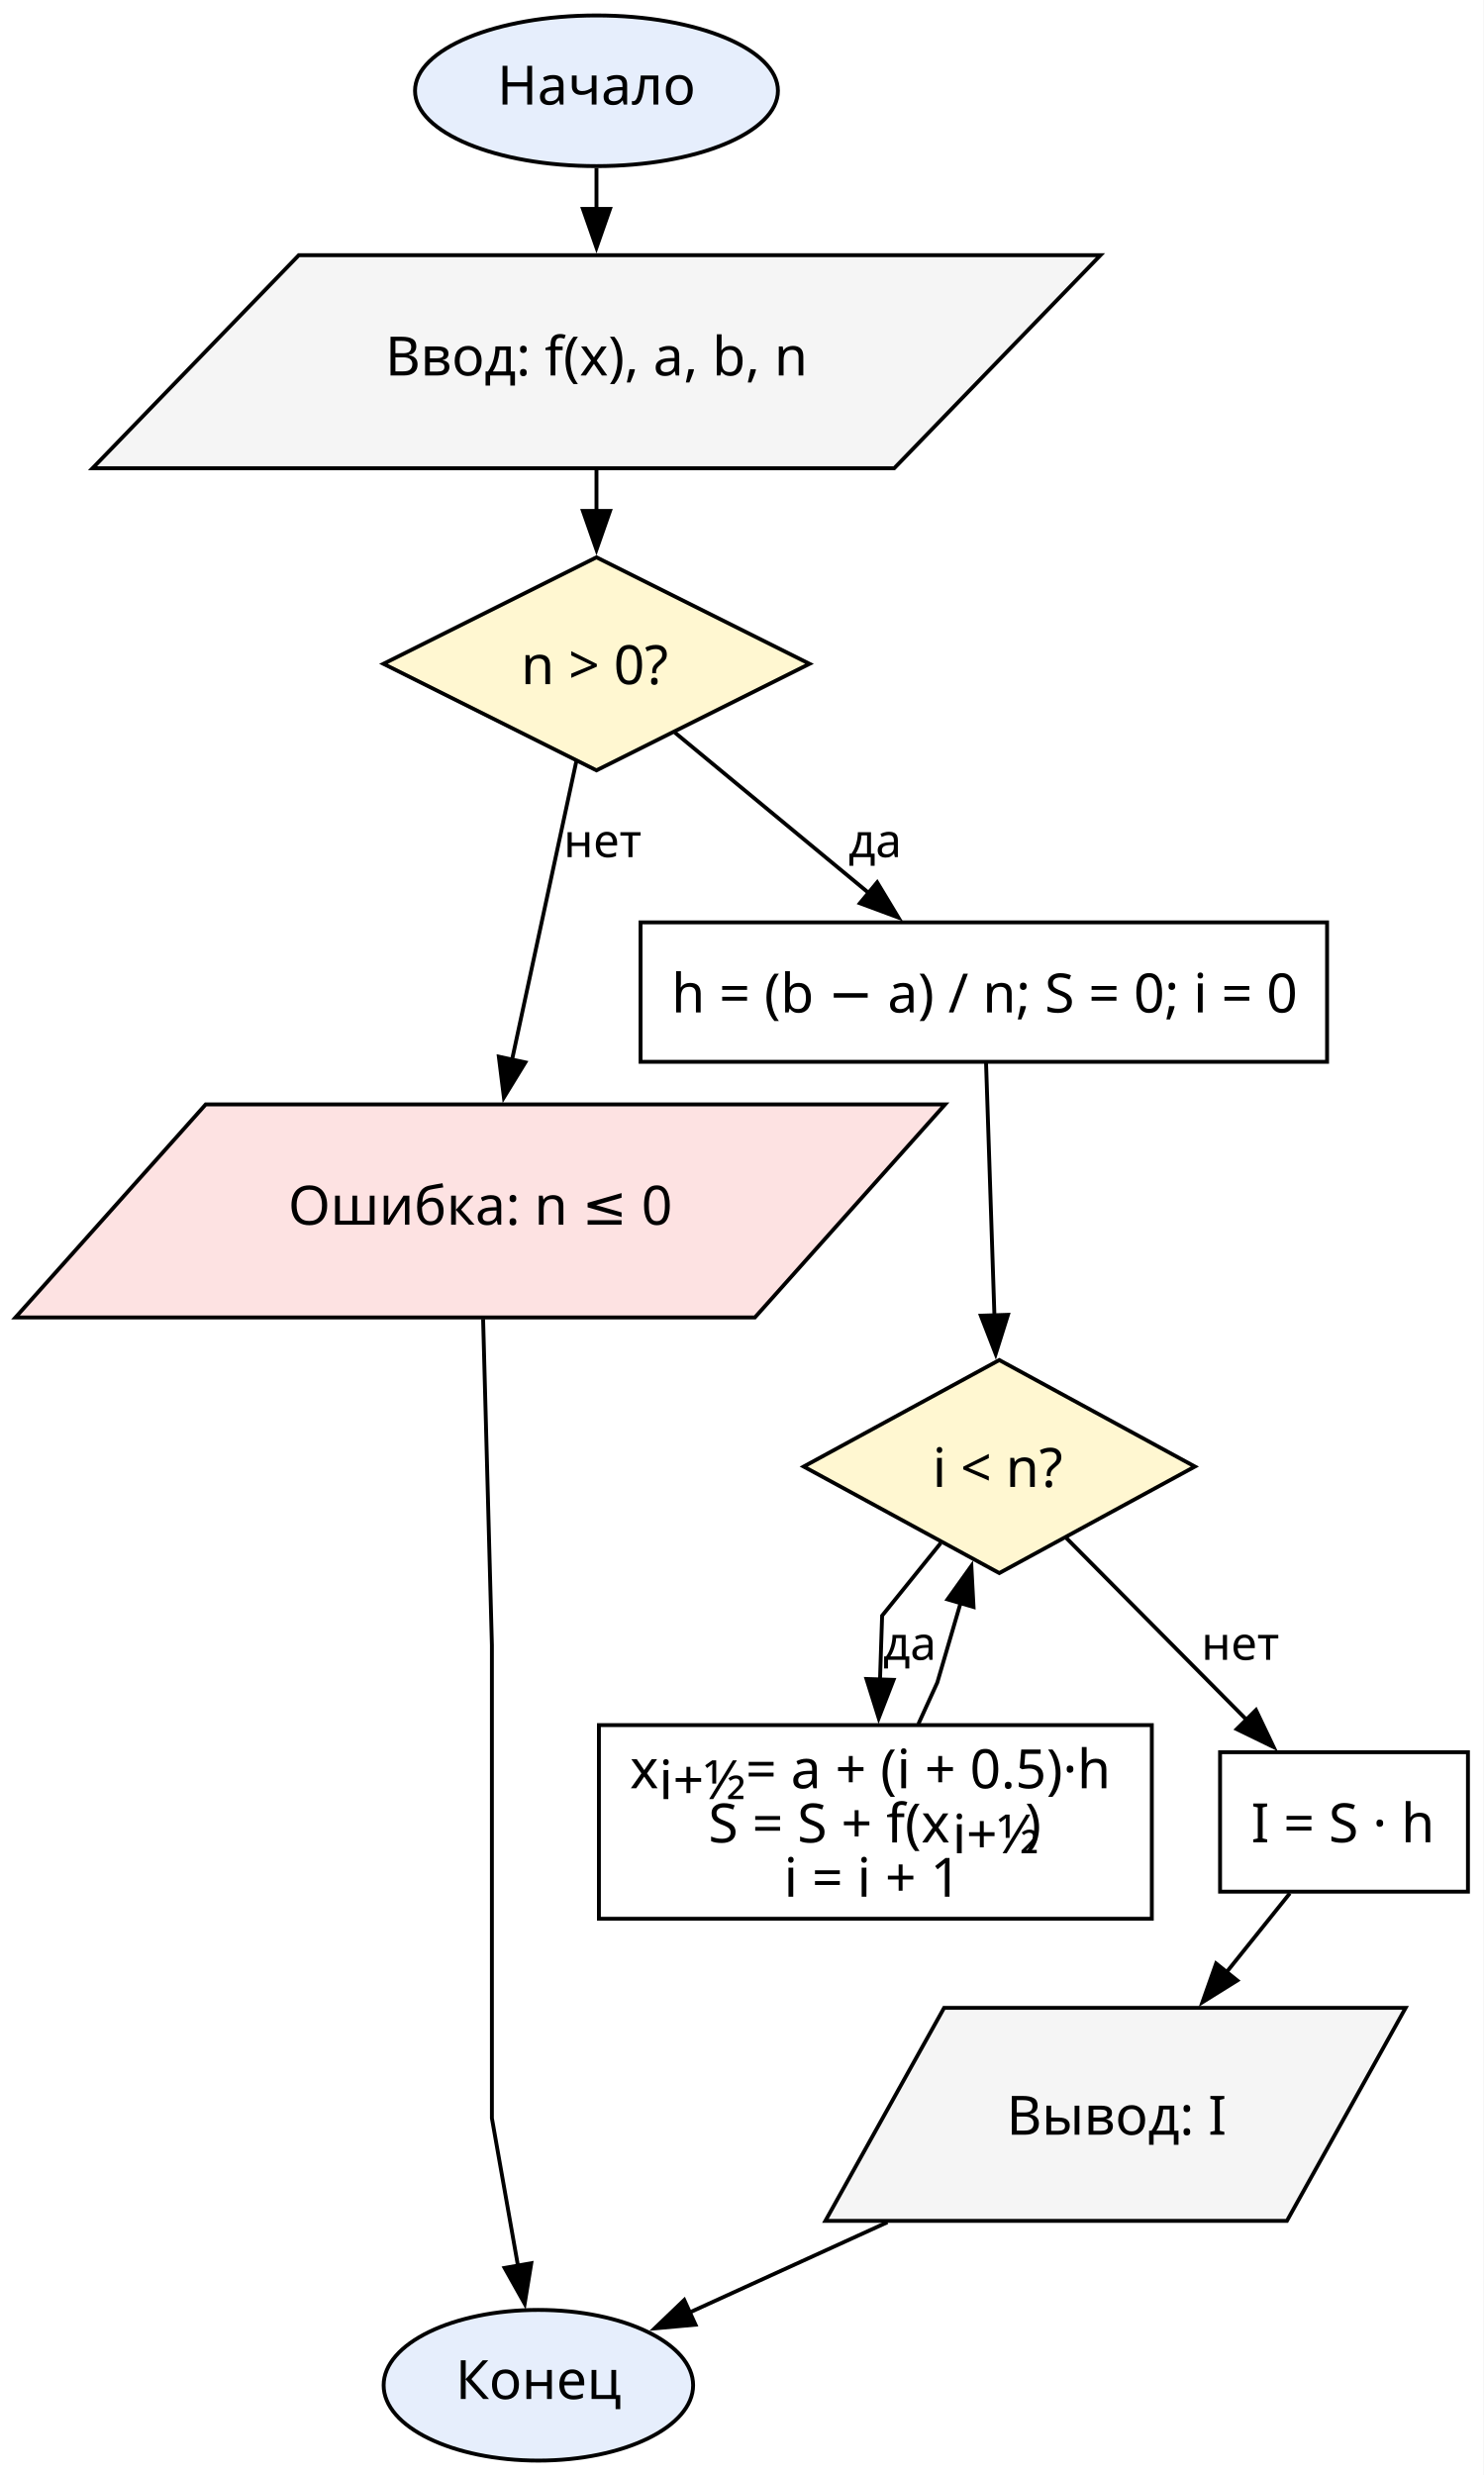
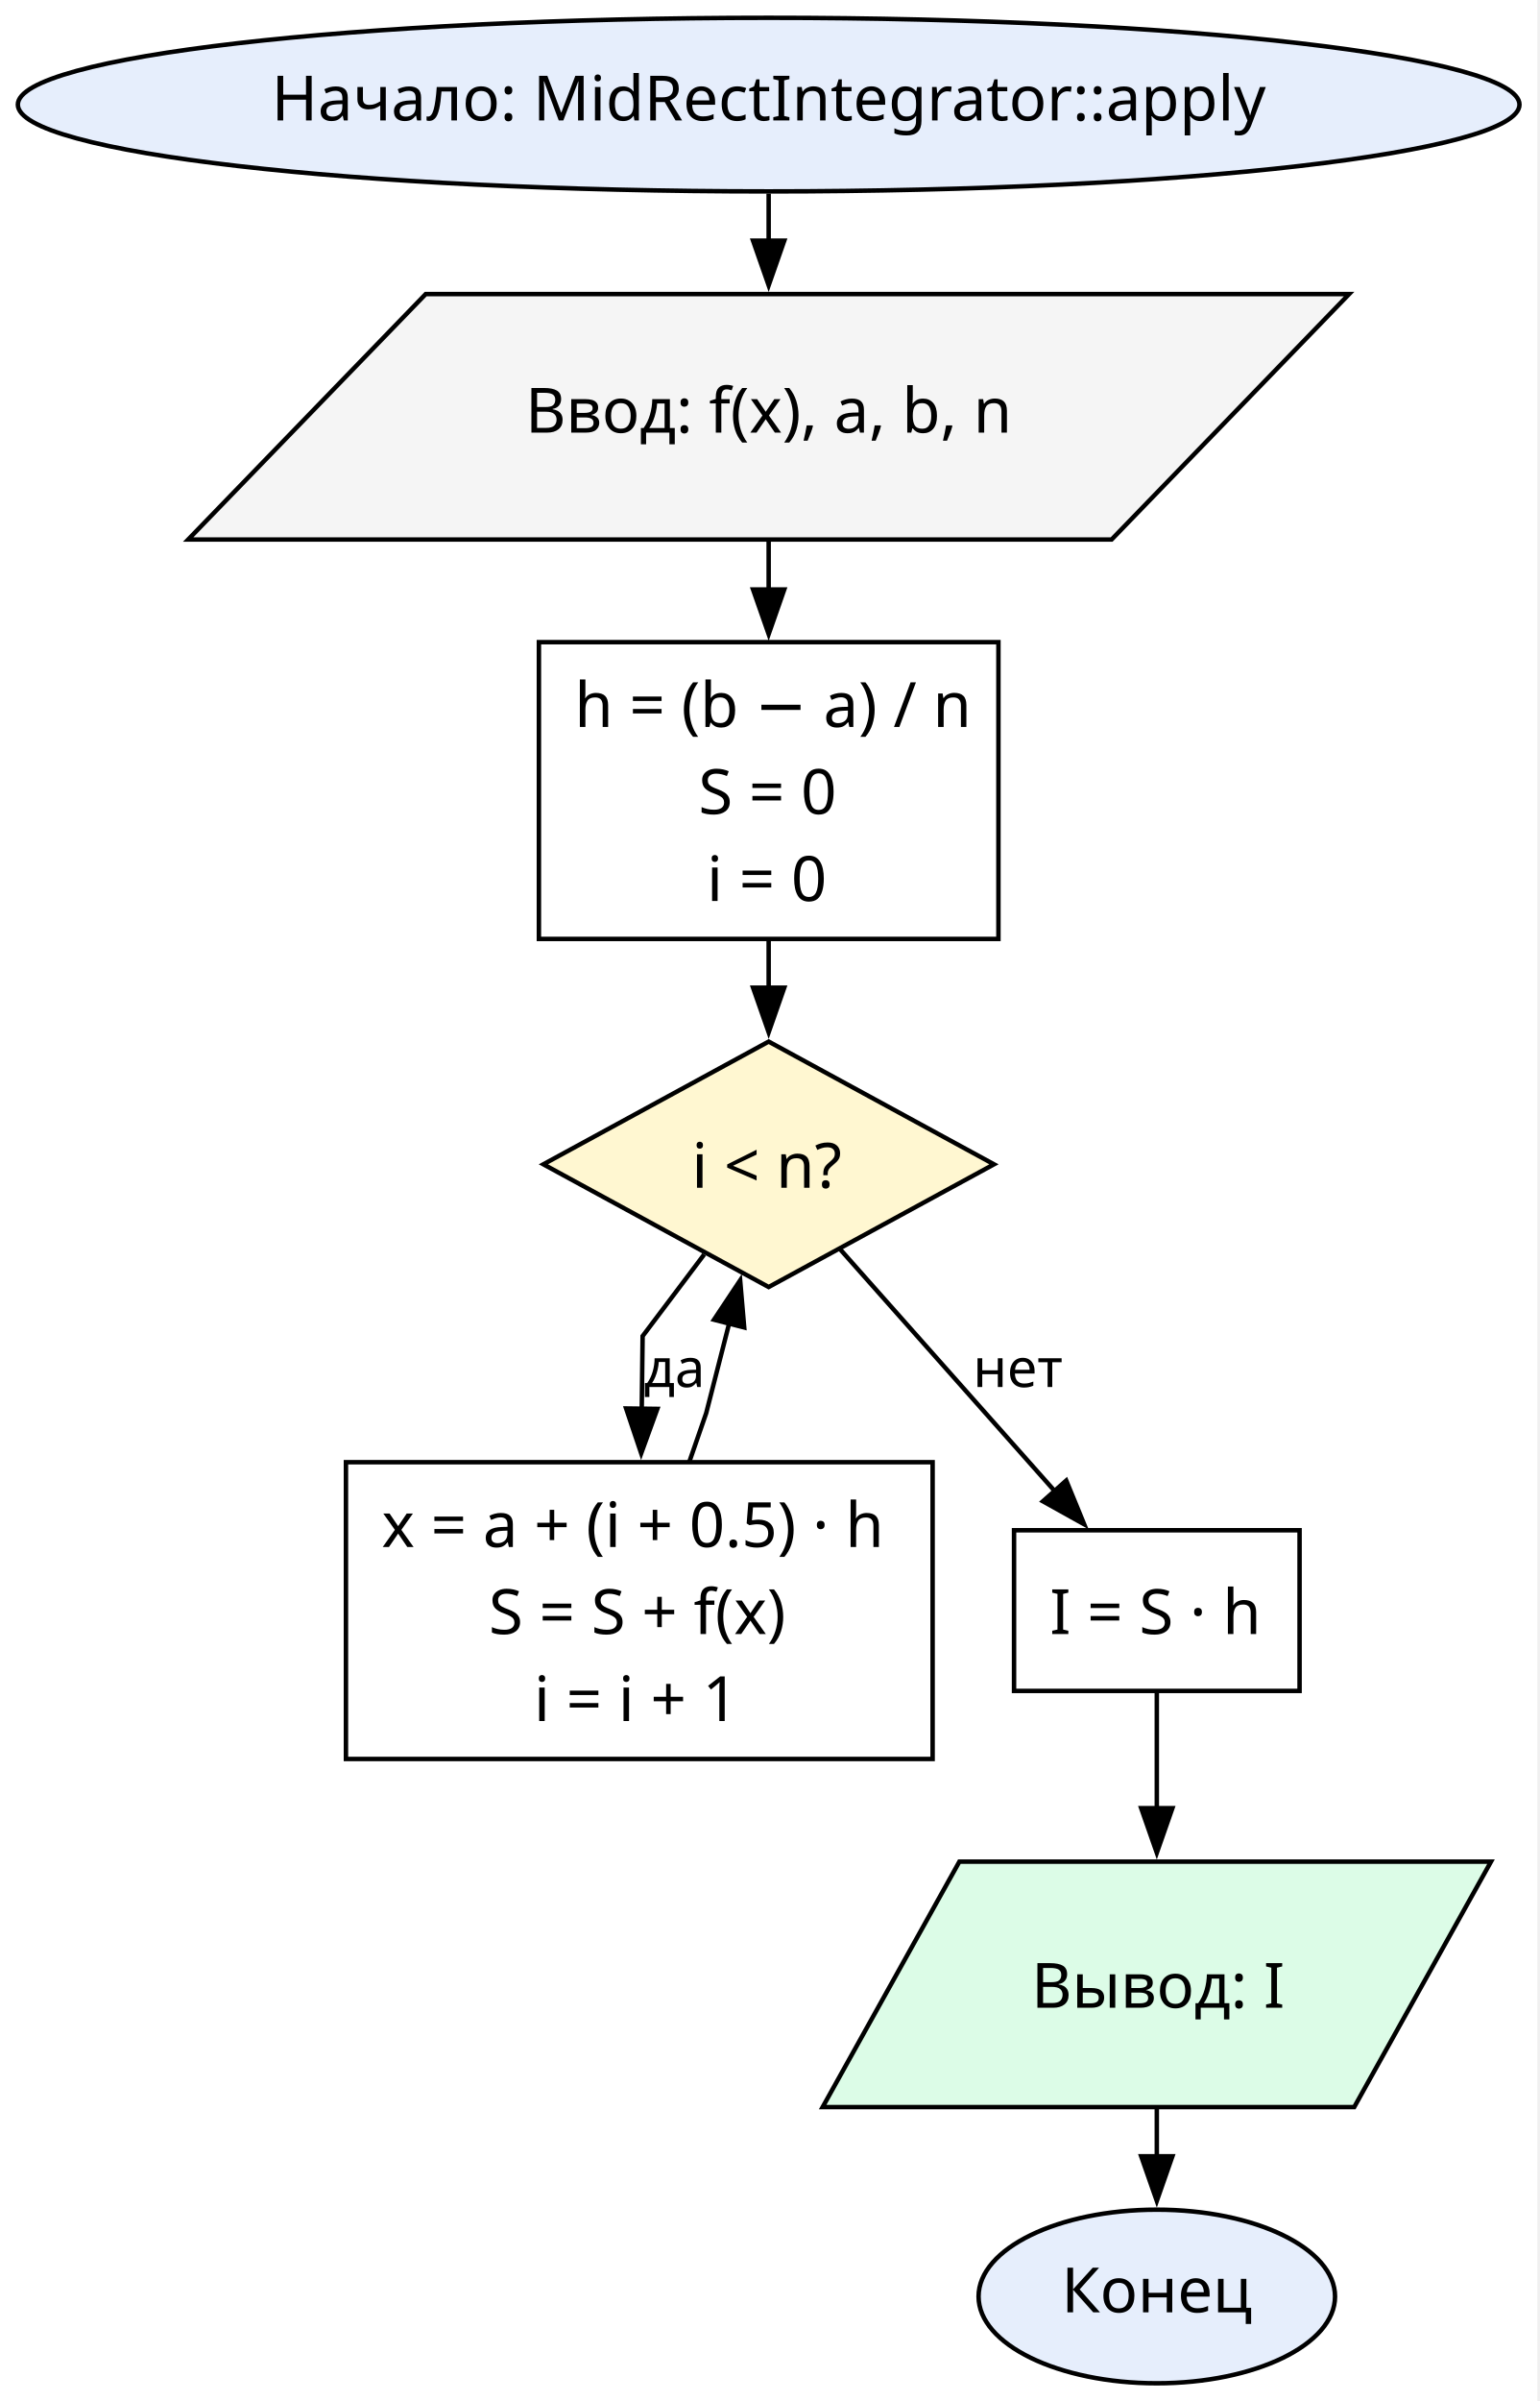
- <svg xmlns="http://www.w3.org/2000/svg" width="383pt" height="639pt" viewBox="0.00 0.00 383.00 639.00">
-   <g id="graph0" class="graph" transform="scale(1 1) rotate(0) translate(4 635.28)">
-     <polygon fill="white" stroke="none" points="-4,4 -4,-635.28 379,-635.28 379,4 -4,4" />
+ <svg xmlns="http://www.w3.org/2000/svg" width="345pt" height="538pt" viewBox="0.00 0.00 345.00 538.00">
+   <g id="graph0" class="graph" transform="scale(1 1) rotate(0) translate(4 534.03)">
+     <polygon fill="white" stroke="none" points="-4,4 -4,-534.03 340.58,-534.03 340.58,4 -4,4" />
    <g id="node1" class="node">
-       <ellipse fill="#e6eefc" stroke="#000000" cx="150" cy="-611.84" rx="46.85" ry="19.45" />
-       <text xml:space="preserve" text-anchor="middle" x="150" y="-608.29" font-family="CMU Serif" font-size="14.00">Начало</text>
+       <ellipse fill="#e6eefc" stroke="#000000" cx="168.29" cy="-510.59" rx="168.29" ry="19.45" />
+       <text xml:space="preserve" text-anchor="middle" x="168.29" y="-507.04" font-family="CMU Serif" font-size="14.00">Начало: MidRectIntegrator::apply</text>
    </g>
    <g id="node2" class="node">
-       <polygon fill="#f5f5f5" stroke="#000000" points="280.12,-569.39 73.14,-569.39 19.89,-514.39 226.87,-514.39 280.12,-569.39" />
-       <text xml:space="preserve" text-anchor="middle" x="150" y="-538.34" font-family="CMU Serif" font-size="14.00">Ввод: f(x), a, b, n</text>
+       <polygon fill="#f5f5f5" stroke="#000000" points="298.4,-468.14 91.42,-468.14 38.18,-413.14 245.16,-413.14 298.4,-468.14" />
+       <text xml:space="preserve" text-anchor="middle" x="168.29" y="-437.09" font-family="CMU Serif" font-size="14.00">Ввод: f(x), a, b, n</text>
    </g>
    <g id="edge1" class="edge">
-       <path fill="none" stroke="#000000" d="M150,-591.91C150,-588.49 150,-584.82 150,-581.08" />
-       <polygon fill="#000000" stroke="#000000" points="153.5,-581.35 150,-571.35 146.5,-581.35 153.5,-581.35" />
+       <path fill="none" stroke="#000000" d="M168.29,-490.66C168.29,-487.24 168.29,-483.57 168.29,-479.83" />
+       <polygon fill="#000000" stroke="#000000" points="171.79,-480.1 168.29,-470.1 164.79,-480.1 171.79,-480.1" />
    </g>
    <g id="node3" class="node">
-       <polygon fill="#fff7d1" stroke="#000000" points="150,-491.39 95,-463.89 150,-436.39 205,-463.89 150,-491.39" />
-       <text xml:space="preserve" text-anchor="start" x="130.5" y="-458.64" font-family="CMU Serif" font-size="14.00">n &gt; 0?</text>
+       <polygon fill="#ffffff" stroke="#000000" points="219.79,-390.14 116.79,-390.14 116.79,-323.64 219.79,-323.64 219.79,-390.14" />
+       <text xml:space="preserve" text-anchor="start" x="124.79" y="-371.14" font-family="CMU Serif" font-size="14.00">h = (b − a) / n</text>
+       <text xml:space="preserve" text-anchor="start" x="152.54" y="-351.64" font-family="CMU Serif" font-size="14.00">S = 0</text>
+       <text xml:space="preserve" text-anchor="start" x="154.42" y="-332.14" font-family="CMU Serif" font-size="14.00">i = 0</text>
    </g>
    <g id="edge2" class="edge">
-       <path fill="none" stroke="#000000" d="M150,-514.31C150,-510.67 150,-506.88 150,-503.08" />
-       <polygon fill="#000000" stroke="#000000" points="153.5,-503.36 150,-493.36 146.5,-503.36 153.5,-503.36" />
+       <path fill="none" stroke="#000000" d="M168.29,-412.87C168.29,-409.29 168.29,-405.54 168.29,-401.75" />
+       <polygon fill="#000000" stroke="#000000" points="171.79,-401.94 168.29,-391.94 164.79,-401.94 171.79,-401.94" />
    </g>
    <g id="node4" class="node">
-       <polygon fill="#fde2e2" stroke="#000000" points="240.01,-350.14 49.11,-350.14 0,-295.14 190.9,-295.14 240.01,-350.14" />
-       <text xml:space="preserve" text-anchor="middle" x="120" y="-319.09" font-family="CMU Serif" font-size="14.00">Ошибка: n ≤ 0</text>
+       <polygon fill="#fff7d1" stroke="#000000" points="168.29,-300.64 117.79,-273.14 168.29,-245.64 218.79,-273.14 168.29,-300.64" />
+       <text xml:space="preserve" text-anchor="start" x="151.04" y="-267.89" font-family="CMU Serif" font-size="14.00">i &lt; n?</text>
    </g>
    <g id="edge3" class="edge">
-       <path fill="none" stroke="#000000" d="M144.78,-438.64C140.2,-417.38 133.47,-386.13 128.18,-361.57" />
-       <polygon fill="#000000" stroke="#000000" points="131.63,-360.99 126.1,-351.95 124.79,-362.46 131.63,-360.99" />
-       <text xml:space="preserve" text-anchor="middle" x="151.59" y="-413.99" font-family="CMU Serif" font-size="12.00">нет</text>
+       <path fill="none" stroke="#000000" d="M168.29,-323.58C168.29,-319.99 168.29,-316.31 168.29,-312.66" />
+       <polygon fill="#000000" stroke="#000000" points="171.79,-312.72 168.29,-302.72 164.79,-312.72 171.79,-312.72" />
    </g>
    <g id="node5" class="node">
-       <polygon fill="#ffffff" stroke="#000000" points="338.63,-397.14 161.38,-397.14 161.38,-361.14 338.63,-361.14 338.63,-397.14" />
-       <text xml:space="preserve" text-anchor="start" x="169.38" y="-373.89" font-family="CMU Serif" font-size="14.00">h = (b − a) / n; S = 0; i = 0</text>
+       <polygon fill="#ffffff" stroke="#000000" points="205.04,-206.39 73.54,-206.39 73.54,-139.89 205.04,-139.89 205.04,-206.39" />
+       <text xml:space="preserve" text-anchor="start" x="81.54" y="-187.39" font-family="CMU Serif" font-size="14.00">x = a + (i + 0.5) · h</text>
+       <text xml:space="preserve" text-anchor="start" x="105.54" y="-167.89" font-family="CMU Serif" font-size="14.00">S = S + f(x)</text>
+       <text xml:space="preserve" text-anchor="start" x="115.67" y="-148.39" font-family="CMU Serif" font-size="14.00">i = i + 1</text>
+     </g>
+     <g id="edge4" class="edge">
+       <path fill="none" stroke="#000000" d="M153.84,-252.95C146.88,-243.73 140.04,-234.64 140.04,-234.64 140.04,-234.64 139.95,-227.51 139.84,-218.14" />
+       <polygon fill="#000000" stroke="#000000" points="143.34,-218.34 139.72,-208.38 136.34,-218.43 143.34,-218.34" />
+       <text xml:space="preserve" text-anchor="middle" x="147.17" y="-223.24" font-family="CMU Serif" font-size="12.00">да</text>
+     </g>
+     <g id="node6" class="node">
+       <polygon fill="#ffffff" stroke="#000000" points="287.29,-191.14 223.29,-191.14 223.29,-155.14 287.29,-155.14 287.29,-191.14" />
+       <text xml:space="preserve" text-anchor="start" x="231.29" y="-167.89" font-family="CMU Serif" font-size="14.00">I = S · h</text>
+     </g>
+     <g id="edge6" class="edge">
+       <path fill="none" stroke="#000000" d="M184.25,-254.17C197.78,-238.92 217.36,-216.87 232.54,-199.77" />
+       <polygon fill="#000000" stroke="#000000" points="234.99,-202.28 239.01,-192.48 229.76,-197.63 234.99,-202.28" />
+       <text xml:space="preserve" text-anchor="middle" x="224.15" y="-223.24" font-family="CMU Serif" font-size="12.00">нет</text>
    </g>
    <g id="edge5" class="edge">
-       <path fill="none" stroke="#000000" d="M170.24,-446.15C184.69,-434.19 204.34,-417.92 220.53,-404.53" />
-       <polygon fill="#000000" stroke="#000000" points="222.47,-407.47 227.94,-398.4 218.01,-402.08 222.47,-407.47" />
-       <text xml:space="preserve" text-anchor="middle" x="221.93" y="-413.99" font-family="CMU Serif" font-size="12.00">да</text>
-     </g>
-     <g id="node10" class="node">
-       <ellipse fill="#e6eefc" stroke="#000000" cx="135" cy="-19.45" rx="39.95" ry="19.45" />
-       <text xml:space="preserve" text-anchor="middle" x="135" y="-15.9" font-family="CMU Serif" font-size="14.00">Конец</text>
-     </g>
-     <g id="edge4" class="edge">
-       <path fill="none" stroke="#000000" d="M120.73,-294.74C121.62,-261.85 123,-210.52 123,-210.52 123,-210.52 123,-210.52 123,-88.39 123,-88.39 126.51,-68.51 129.74,-50.26" />
-       <polygon fill="#000000" stroke="#000000" points="133.17,-50.96 131.46,-40.5 126.28,-49.74 133.17,-50.96" />
-     </g>
-     <g id="node6" class="node">
-       <polygon fill="#fff7d1" stroke="#000000" points="254,-284.14 203.5,-256.64 254,-229.14 304.5,-256.64 254,-284.14" />
-       <text xml:space="preserve" text-anchor="start" x="236.75" y="-251.39" font-family="CMU Serif" font-size="14.00">i &lt; n?</text>
-     </g>
-     <g id="edge6" class="edge">
-       <path fill="none" stroke="#000000" d="M250.58,-360.88C251.14,-343.89 252.02,-317.38 252.75,-295.48" />
-       <polygon fill="#000000" stroke="#000000" points="256.24,-295.82 253.07,-285.71 249.24,-295.59 256.24,-295.82" />
+       <path fill="none" stroke="#000000" d="M150.51,-206.48C152.68,-212.73 154.29,-217.39 154.29,-217.39 154.29,-217.39 156.65,-226.6 159.43,-237.47" />
+       <polygon fill="#000000" stroke="#000000" points="156.03,-238.32 161.9,-247.14 162.81,-236.58 156.03,-238.32" />
    </g>
    <g id="node7" class="node">
-       <polygon fill="#ffffff" stroke="#000000" points="293.38,-189.89 150.63,-189.89 150.63,-139.89 293.38,-139.89 293.38,-189.89" />
-       <text xml:space="preserve" text-anchor="start" x="158.63" y="-173.59" font-family="CMU Serif" font-size="14.00">x</text>
-       <text xml:space="preserve" text-anchor="start" x="166.13" y="-173.59" font-family="CMU Serif" baseline-shift="sub" font-size="14.00">i+½</text>
-       <text xml:space="preserve" text-anchor="start" x="184.88" y="-173.59" font-family="CMU Serif" font-size="14.00"> = a + (i + 0.5)·h</text>
-       <text xml:space="preserve" text-anchor="start" x="178.88" y="-159.59" font-family="CMU Serif" font-size="14.00">S = S + f(x</text>
-       <text xml:space="preserve" text-anchor="start" x="241.88" y="-159.59" font-family="CMU Serif" baseline-shift="sub" font-size="14.00">i+½</text>
-       <text xml:space="preserve" text-anchor="start" x="260.63" y="-159.59" font-family="CMU Serif" font-size="14.00">)</text>
-       <text xml:space="preserve" text-anchor="start" x="198.38" y="-145.59" font-family="CMU Serif" font-size="14.00">i = i + 1</text>
+       <polygon fill="#dcfce7" stroke="#000000" points="330.2,-116.89 211.04,-116.89 180.39,-61.89 299.54,-61.89 330.2,-116.89" />
+       <text xml:space="preserve" text-anchor="start" x="227.17" y="-84.14" font-family="CMU Serif" font-size="14.00">Вывод: I</text>
    </g>
    <g id="edge7" class="edge">
-       <path fill="none" stroke="#000000" d="M238.88,-236.89C231.32,-227.52 223.75,-218.14 223.75,-218.14 223.75,-218.14 223.51,-210.75 223.2,-201.52" />
-       <polygon fill="#000000" stroke="#000000" points="226.7,-201.57 222.87,-191.69 219.71,-201.8 226.7,-201.57" />
-       <text xml:space="preserve" text-anchor="middle" x="230.88" y="-206.74" font-family="CMU Serif" font-size="12.00">да</text>
+       <path fill="none" stroke="#000000" d="M255.29,-154.8C255.29,-147.16 255.29,-137.85 255.29,-128.71" />
+       <polygon fill="#000000" stroke="#000000" points="258.79,-128.87 255.29,-118.87 251.79,-128.87 258.79,-128.87" />
    </g>
    <g id="node8" class="node">
-       <polygon fill="#ffffff" stroke="#000000" points="375,-182.89 311,-182.89 311,-146.89 375,-146.89 375,-182.89" />
-       <text xml:space="preserve" text-anchor="start" x="319" y="-159.64" font-family="CMU Serif" font-size="14.00">I = S · h</text>
-     </g>
-     <g id="edge9" class="edge">
-       <path fill="none" stroke="#000000" d="M271.16,-238.34C284.46,-224.93 303.08,-206.15 318.03,-191.08" />
-       <polygon fill="#000000" stroke="#000000" points="320.27,-193.78 324.83,-184.22 315.3,-188.85 320.27,-193.78" />
-       <text xml:space="preserve" text-anchor="middle" x="316.23" y="-206.74" font-family="CMU Serif" font-size="12.00">нет</text>
+       <ellipse fill="#e6eefc" stroke="#000000" cx="255.29" cy="-19.45" rx="39.95" ry="19.45" />
+       <text xml:space="preserve" text-anchor="middle" x="255.29" y="-15.9" font-family="CMU Serif" font-size="14.00">Конец</text>
    </g>
    <g id="edge8" class="edge">
-       <path fill="none" stroke="#000000" d="M233.12,-190.2C235.85,-196.17 238,-200.89 238,-200.89 238,-200.89 240.79,-210.43 244.04,-221.54" />
-       <polygon fill="#000000" stroke="#000000" points="240.63,-222.35 246.79,-230.97 247.35,-220.39 240.63,-222.35" />
-     </g>
-     <g id="node9" class="node">
-       <polygon fill="#f5f5f5" stroke="#000000" points="358.91,-116.89 239.75,-116.89 209.1,-61.89 328.26,-61.89 358.91,-116.89" />
-       <text xml:space="preserve" text-anchor="start" x="255.88" y="-84.14" font-family="CMU Serif" font-size="14.00">Вывод: I</text>
-     </g>
-     <g id="edge10" class="edge">
-       <path fill="none" stroke="#000000" d="M329.02,-146.47C324.09,-140.32 318.34,-133.17 312.64,-126.06" />
-       <polygon fill="#000000" stroke="#000000" points="315.44,-123.96 306.45,-118.35 309.98,-128.34 315.44,-123.96" />
-     </g>
-     <g id="edge11" class="edge">
-       <path fill="none" stroke="#000000" d="M225.12,-61.54C207.93,-53.7 189.59,-45.34 173.97,-38.21" />
-       <polygon fill="#000000" stroke="#000000" points="175.56,-35.09 165.01,-34.13 172.66,-41.46 175.56,-35.09" />
+       <path fill="none" stroke="#000000" d="M255.29,-61.54C255.29,-57.94 255.29,-54.24 255.29,-50.59" />
+       <polygon fill="#000000" stroke="#000000" points="258.79,-50.87 255.29,-40.87 251.79,-50.87 258.79,-50.87" />
    </g>
  </g>
</svg>
